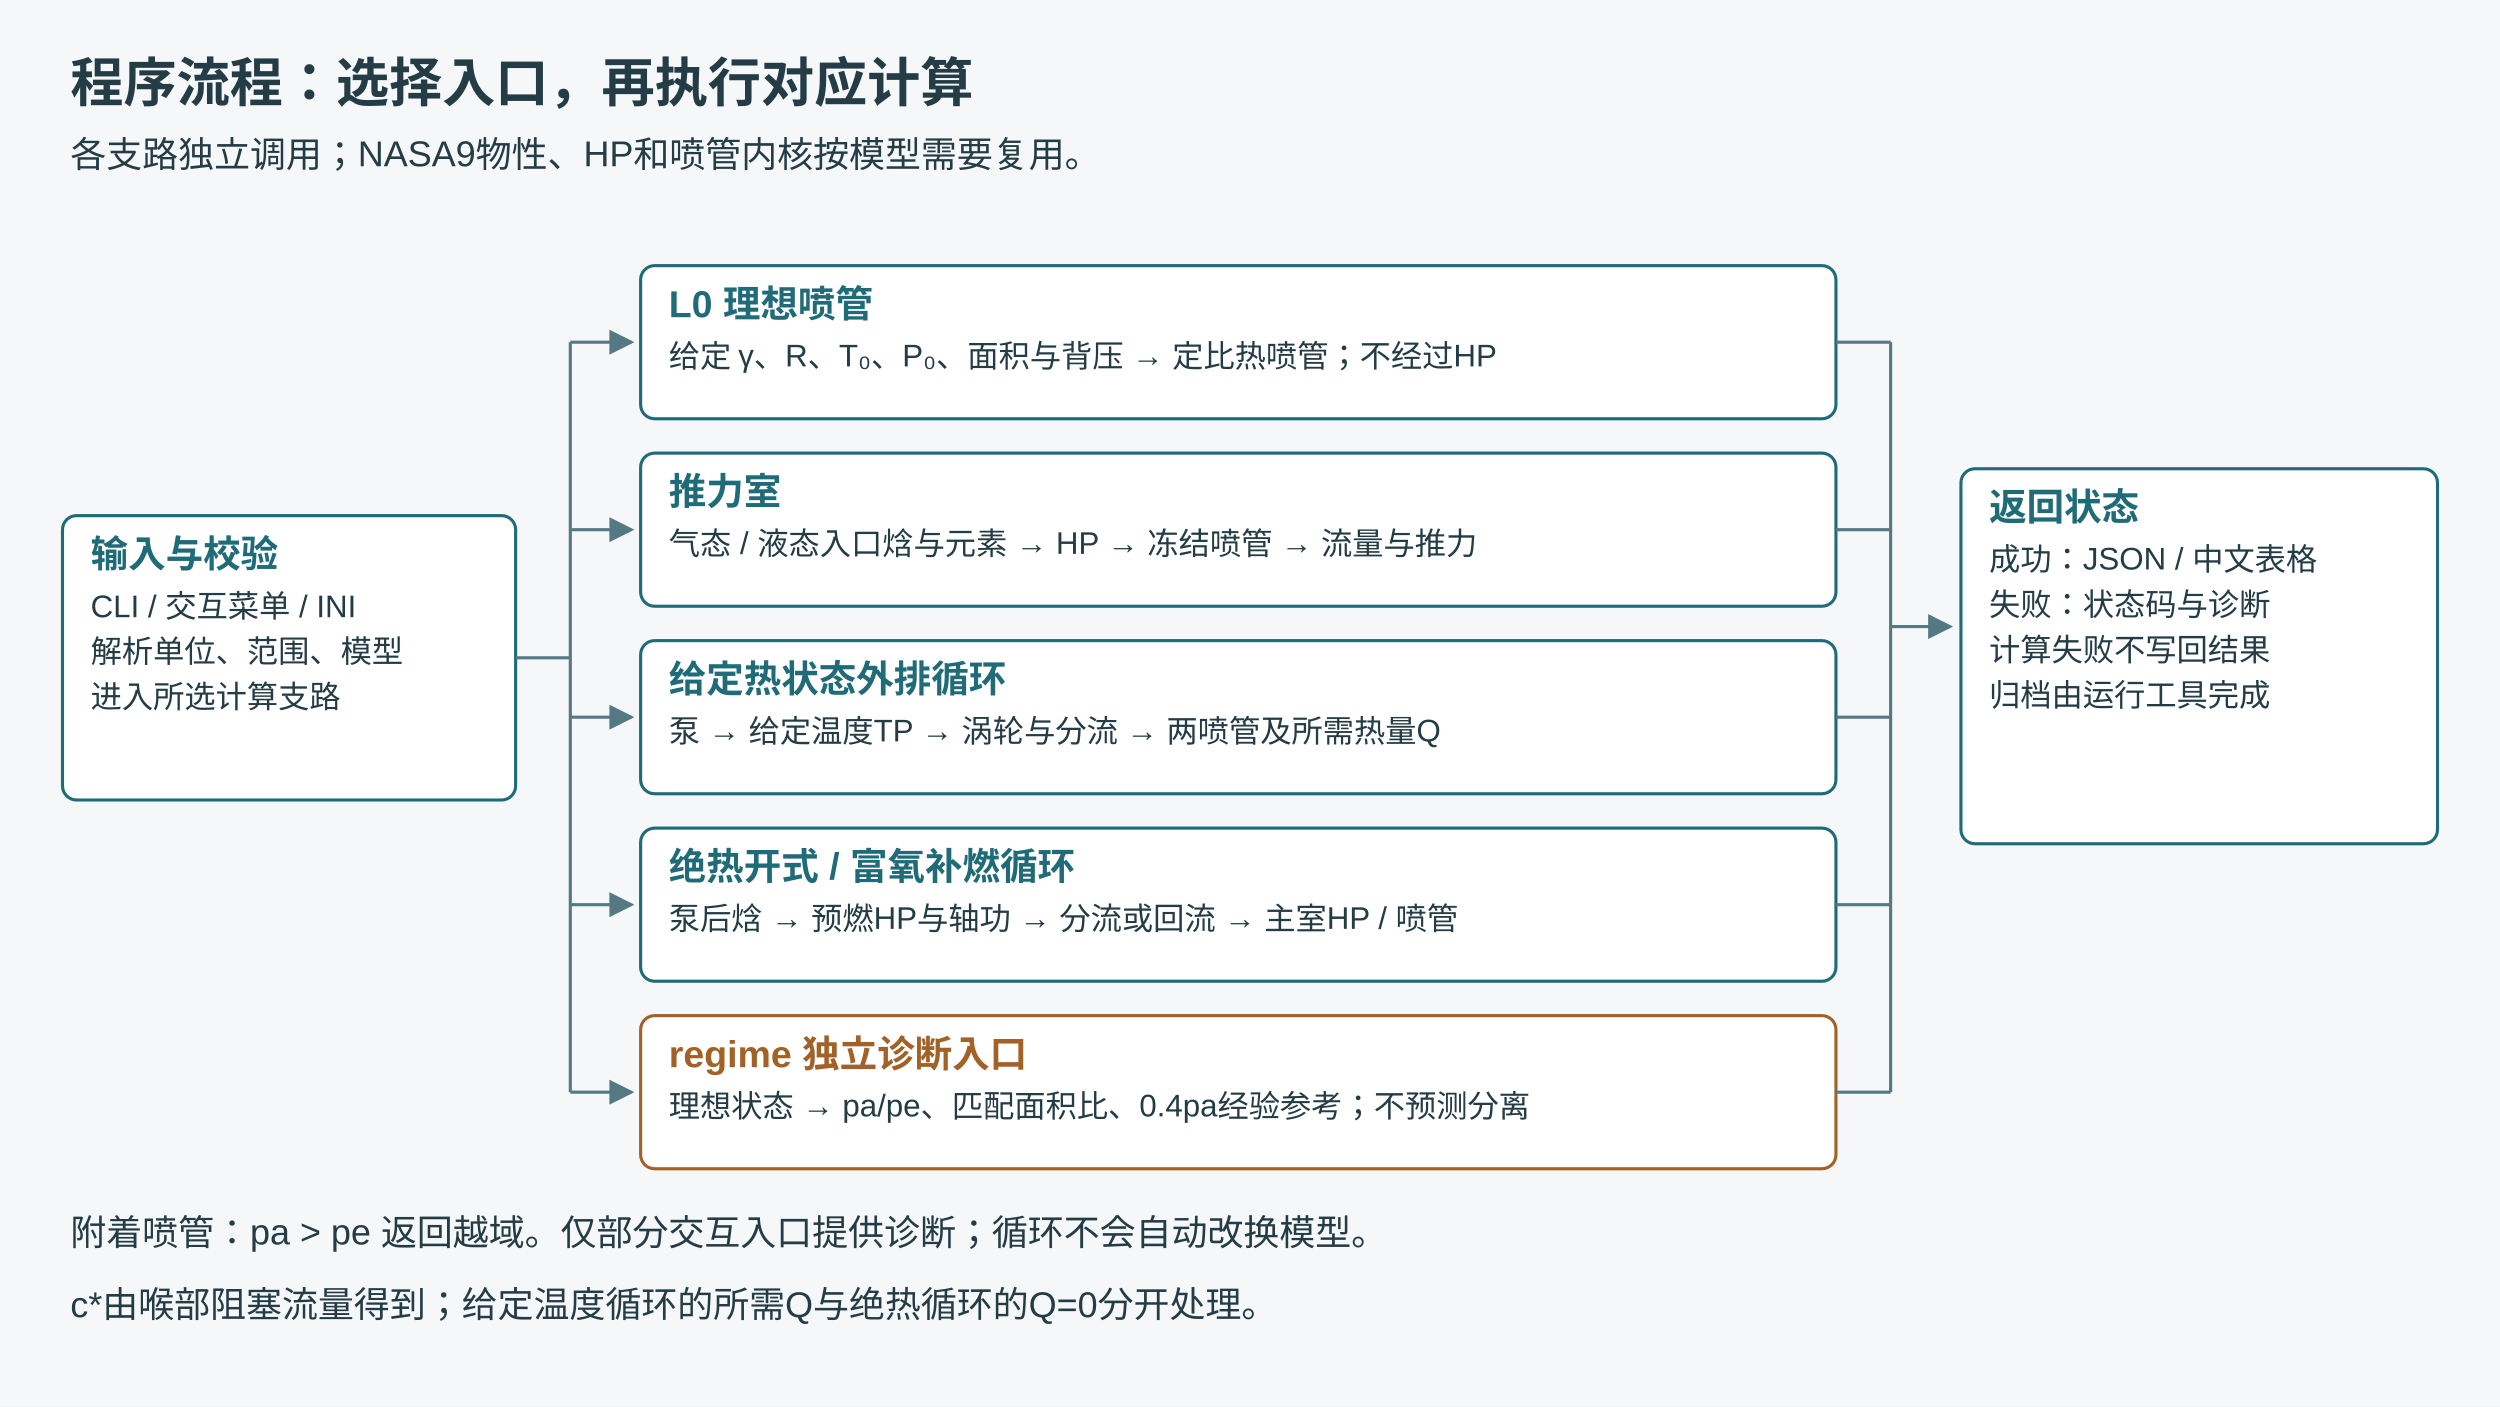
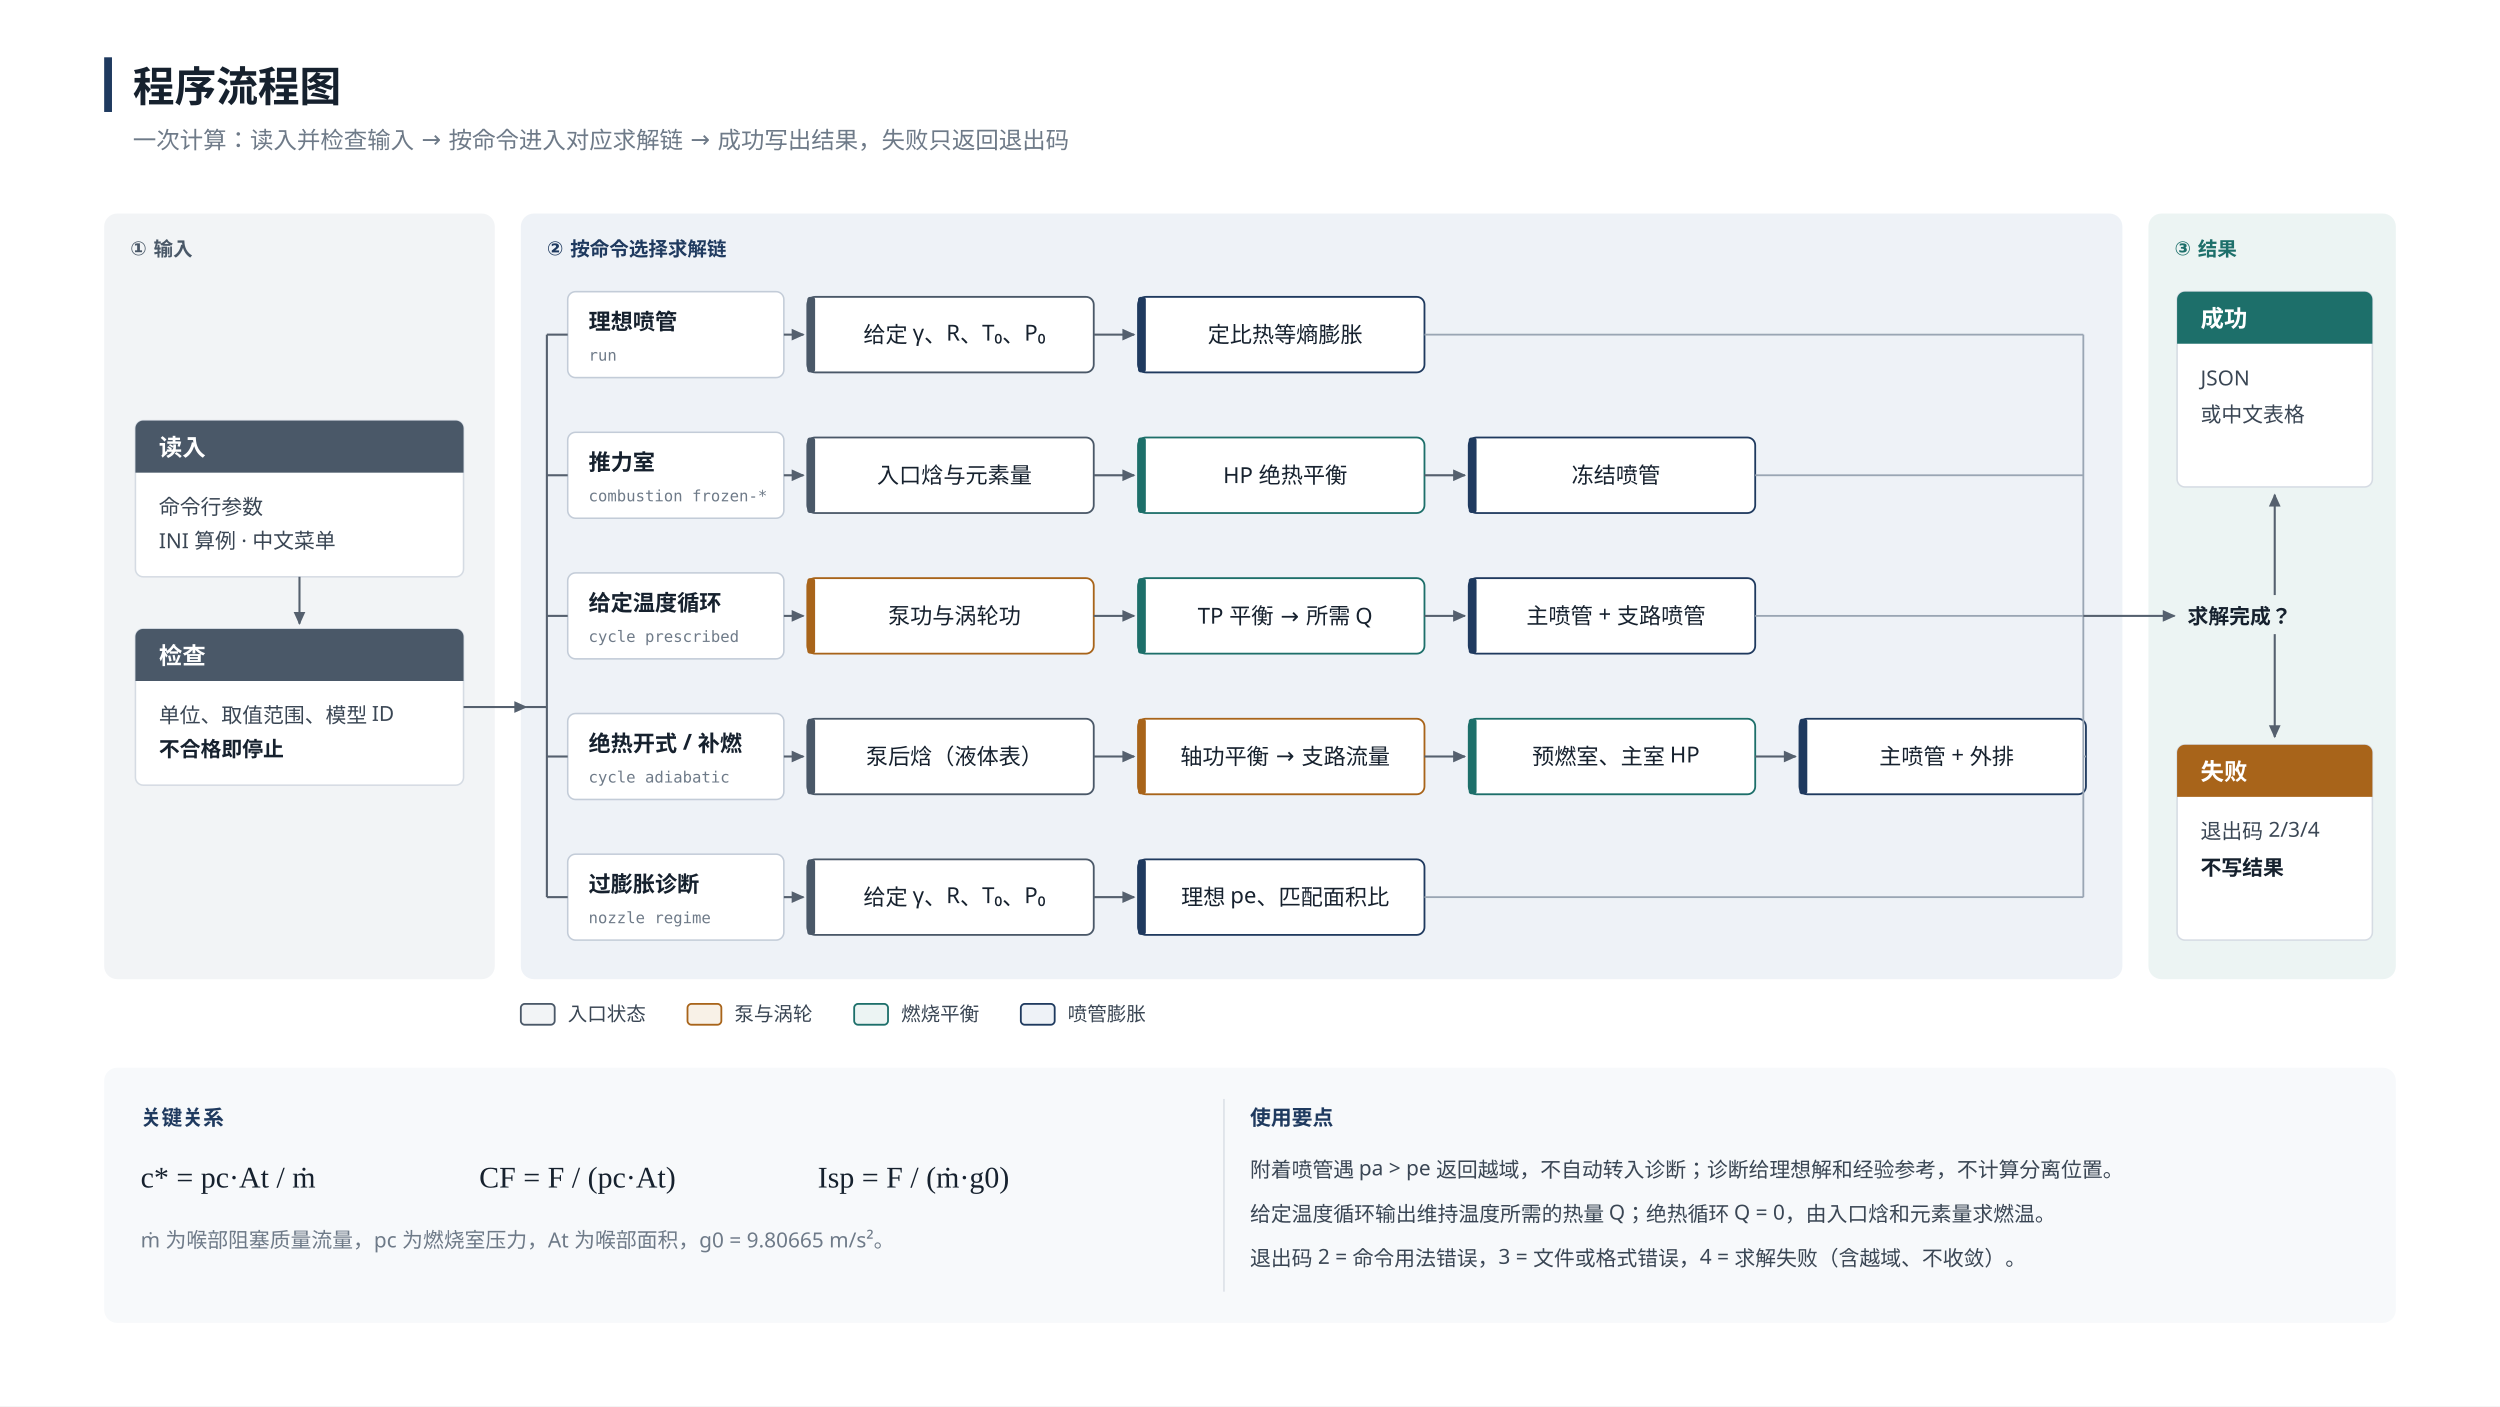
- <svg xmlns="http://www.w3.org/2000/svg" viewBox="0 0 1600 900" font-family="Microsoft YaHei,Arial,sans-serif">
-   <rect width="1600" height="900" fill="#f5f7f8" />
+ <svg xmlns="http://www.w3.org/2000/svg" width="1920" height="1080" viewBox="0 0 1920 1080" role="img" aria-labelledby="flow-title flow-desc">
  <defs>
-     <marker id="arrow" markerWidth="8" markerHeight="8" refX="7" refY="4" orient="auto">
-       <path d="M0 0L8 4L0 8Z" fill="#557983" />
+     <marker id="flow-arrow" markerWidth="10" markerHeight="9" refX="9" refY="4.5" orient="auto" markerUnits="userSpaceOnUse">
+       <path d="M0,0 L10,4.5 L0,9 Z" fill="#55606e" />
    </marker>
  </defs>
-   <text x="45" y="65" font-size="34" fill="#243c46" font-weight="bold">程序流程：选择入口，再执行对应计算</text>
-   <text x="45" y="107" font-size="23" fill="#243c46" font-weight="normal">各支路独立调用；NASA9物性、HP和喷管内核按模型需要复用。</text>
-   <rect x="40" y="330" width="290" height="182" rx="9" fill="white" stroke="#206b78" stroke-width="2" />
-   <text x="58" y="363" font-size="24" fill="#206b78" font-weight="bold">输入与校验</text>
-   <text x="58" y="395" font-size="20" fill="#243c46" font-weight="normal">CLI / 交互菜单 / INI</text>
-   <text x="58" y="424" font-size="20" fill="#243c46" font-weight="normal">解析单位、范围、模型</text>
-   <text x="58" y="453" font-size="20" fill="#243c46" font-weight="normal">进入所选计算支路</text>
-   <path d="M330 421H365" fill="none" stroke="#557983" stroke-width="2" />
-   <path d="M365 219V699" fill="none" stroke="#557983" stroke-width="2" />
-   <path d="M1210 219V699" fill="none" stroke="#557983" stroke-width="2" />
-   <rect x="410" y="170" width="765" height="98" rx="9" fill="white" stroke="#206b78" stroke-width="2" />
-   <text x="428" y="203" font-size="24" fill="#206b78" font-weight="bold">L0 理想喷管</text>
-   <text x="428" y="235" font-size="20" fill="#243c46" font-weight="normal">给定 γ、R、T₀、P₀、面积与背压 → 定比热喷管；不经过HP</text>
-   <path d="M365 219H404" fill="none" stroke="#557983" stroke-width="2" marker-end="url(#arrow)" />
-   <path d="M1175 219H1210" fill="none" stroke="#557983" stroke-width="2" />
-   <rect x="410" y="290" width="765" height="98" rx="9" fill="white" stroke="#206b78" stroke-width="2" />
-   <text x="428" y="323" font-size="24" fill="#206b78" font-weight="bold">推力室</text>
-   <text x="428" y="355" font-size="20" fill="#243c46" font-weight="normal">气态 / 液态入口焓与元素 → HP → 冻结喷管 → 流量与推力</text>
-   <path d="M365 339H404" fill="none" stroke="#557983" stroke-width="2" marker-end="url(#arrow)" />
-   <path d="M1175 339H1210" fill="none" stroke="#557983" stroke-width="2" />
-   <rect x="410" y="410" width="765" height="98" rx="9" fill="white" stroke="#206b78" stroke-width="2" />
-   <text x="428" y="443" font-size="24" fill="#206b78" font-weight="bold">给定热状态外排循环</text>
-   <text x="428" y="475" font-size="20" fill="#243c46" font-weight="normal">泵 → 给定温度TP → 涡轮与分流 → 两喷管及所需热量Q</text>
-   <path d="M365 459H404" fill="none" stroke="#557983" stroke-width="2" marker-end="url(#arrow)" />
-   <path d="M1175 459H1210" fill="none" stroke="#557983" stroke-width="2" />
-   <rect x="410" y="530" width="765" height="98" rx="9" fill="white" stroke="#206b78" stroke-width="2" />
-   <text x="428" y="563" font-size="24" fill="#206b78" font-weight="bold">绝热开式 / 富氧补燃循环</text>
-   <text x="428" y="595" font-size="20" fill="#243c46" font-weight="normal">泵后焓 → 预燃HP与轴功 → 分流或回流 → 主室HP / 喷管</text>
-   <path d="M365 579H404" fill="none" stroke="#557983" stroke-width="2" marker-end="url(#arrow)" />
-   <path d="M1175 579H1210" fill="none" stroke="#557983" stroke-width="2" />
-   <rect x="410" y="650" width="765" height="98" rx="9" fill="white" stroke="#a26127" stroke-width="2" />
-   <text x="428" y="683" font-size="24" fill="#a26127" font-weight="bold">regime 独立诊断入口</text>
-   <text x="428" y="715" font-size="20" fill="#243c46" font-weight="normal">理想状态 → pa/pe、匹配面积比、0.4pa经验参考；不预测分离</text>
-   <path d="M365 699H404" fill="none" stroke="#557983" stroke-width="2" marker-end="url(#arrow)" />
-   <path d="M1175 699H1210" fill="none" stroke="#557983" stroke-width="2" />
-   <path d="M1210 401H1248" fill="none" stroke="#557983" stroke-width="2" marker-end="url(#arrow)" />
-   <rect x="1255" y="300" width="305" height="240" rx="9" fill="white" stroke="#206b78" stroke-width="2" />
-   <text x="1273" y="333" font-size="24" fill="#206b78" font-weight="bold">返回状态</text>
-   <text x="1273" y="365" font-size="20" fill="#243c46" font-weight="normal">成功：JSON / 中文表格</text>
-   <text x="1273" y="394" font-size="20" fill="#243c46" font-weight="normal">失败：状态码与诊断</text>
-   <text x="1273" y="423" font-size="20" fill="#243c46" font-weight="normal">计算失败不写回结果</text>
-   <text x="1273" y="452" font-size="20" fill="#243c46" font-weight="normal">归档由运行工具完成</text>
-   <text x="45" y="797" font-size="23" fill="#243c46" font-weight="normal">附着喷管：pa &gt; pe 返回越域。仅部分交互入口提供诊断；循环不会自动改换模型。</text>
-   <text x="45" y="843" font-size="23" fill="#243c46" font-weight="normal">c*由喉部阻塞流量得到；给定温度循环的所需Q与绝热循环的Q=0分开处理。</text>
+   <g font-family="'Noto Sans SC','Source Han Sans SC','Microsoft YaHei',sans-serif">
+     <rect width="1920" height="1080" fill="#ffffff" />
+     <rect x="80" y="44" width="6" height="42" fill="#1f3a5f" />
+     <text x="102" y="78" font-size="32" fill="#16212e" font-weight="700" text-anchor="start">程序流程图</text>
+     <text x="102" y="114" font-size="18" fill="#6e7a88" font-weight="400" text-anchor="start">一次计算：读入并检查输入 → 按命令进入对应求解链 → 成功写出结果，失败只返回退出码</text>
+     <rect x="80" y="164" width="300" height="588" rx="10" fill="#f2f4f6" stroke="none" stroke-width="1.2" />
+     <text x="100" y="196" font-size="15" fill="#4a5868" font-weight="700" text-anchor="start">① 输入</text>
+     <rect x="104" y="323.0" width="252" height="120" rx="6" fill="#ffffff" stroke="#d5dbe3" stroke-width="1.2" />
+     <path d="M104,329.0 a6,6 0 0 1 6,-6 h240 a6,6 0 0 1 6,6 v34 h-252 Z" fill="#4a5868" />
+     <text x="122" y="350.0" font-size="18" fill="#ffffff" font-weight="700" text-anchor="start">读入</text>
+     <text x="122" y="395.0" font-size="16" fill="#3a4654" font-weight="400" text-anchor="start">命令行参数</text>
+     <text x="122" y="421.0" font-size="16" fill="#3a4654" font-weight="400" text-anchor="start">INI 算例 · 中文菜单</text>
+     <polyline points="230,443.0 230,479.0" fill="none" stroke="#55606e" stroke-width="1.6" stroke-linejoin="round" marker-end="url(#flow-arrow)" />
+     <rect x="104" y="483.0" width="252" height="120" rx="6" fill="#ffffff" stroke="#d5dbe3" stroke-width="1.2" />
+     <path d="M104,489.0 a6,6 0 0 1 6,-6 h240 a6,6 0 0 1 6,6 v34 h-252 Z" fill="#4a5868" />
+     <text x="122" y="510.0" font-size="18" fill="#ffffff" font-weight="700" text-anchor="start">检查</text>
+     <text x="122" y="555.0" font-size="16" fill="#3a4654" font-weight="400" text-anchor="start">单位、取值范围、模型 ID</text>
+     <text x="122" y="581.0" font-size="16" fill="#3a4654" font-weight="400" text-anchor="start">
+       <tspan font-weight="700" fill="#16212e">不合格即停止</tspan>
+     </text>
+     <rect x="400" y="164" width="1230" height="588" rx="10" fill="#eef2f7" stroke="none" stroke-width="1.2" />
+     <text x="420" y="196" font-size="15" fill="#1f3a5f" font-weight="700" text-anchor="start">② 按命令选择求解链</text>
+     <polyline points="356,543.0 404,543.0" fill="none" stroke="#55606e" stroke-width="1.6" stroke-linejoin="round" marker-end="url(#flow-arrow)" />
+     <line x1="420" y1="257.0" x2="420" y2="689.0" stroke="#55606e" stroke-width="1.6" />
+     <line x1="404" y1="543.0" x2="420" y2="543.0" stroke="#55606e" stroke-width="1.6" />
+     <rect x="436" y="224" width="166" height="66" rx="6" fill="#ffffff" stroke="#c3ccd8" stroke-width="1.2" />
+     <text x="452" y="253.0" font-size="17" fill="#16212e" font-weight="700" text-anchor="start">理想喷管</text>
+     <text x="452" y="277.0" font-size="12" fill="#6e7a88" font-weight="400" text-anchor="start" font-family="'Cascadia Mono',Consolas,monospace">run</text>
+     <line x1="420" y1="257.0" x2="436" y2="257.0" stroke="#55606e" stroke-width="1.6" />
+     <polyline points="602,257.0 617,257.0" fill="none" stroke="#55606e" stroke-width="1.6" stroke-linejoin="round" marker-end="url(#flow-arrow)" />
+     <rect x="620" y="228" width="220" height="58" rx="6" fill="#ffffff" stroke="#4a5868" stroke-width="1.4" />
+     <rect x="620" y="228" width="6" height="58" rx="2" fill="#4a5868" />
+     <text x="733.0" y="263.0" font-size="17" fill="#16212e" font-weight="500" text-anchor="middle">给定 γ、R、T₀、P₀</text>
+     <polyline points="840,257.0 871,257.0" fill="none" stroke="#55606e" stroke-width="1.6" stroke-linejoin="round" marker-end="url(#flow-arrow)" />
+     <rect x="874" y="228" width="220" height="58" rx="6" fill="#ffffff" stroke="#1f3a5f" stroke-width="1.4" />
+     <rect x="874" y="228" width="6" height="58" rx="2" fill="#1f3a5f" />
+     <text x="987.0" y="263.0" font-size="17" fill="#16212e" font-weight="500" text-anchor="middle">定比热等熵膨胀</text>
+     <line x1="1094" y1="257.0" x2="1600" y2="257.0" stroke="#9aa6b4" stroke-width="1.4" />
+     <rect x="436" y="332" width="166" height="66" rx="6" fill="#ffffff" stroke="#c3ccd8" stroke-width="1.2" />
+     <text x="452" y="361.0" font-size="17" fill="#16212e" font-weight="700" text-anchor="start">推力室</text>
+     <text x="452" y="385.0" font-size="12" fill="#6e7a88" font-weight="400" text-anchor="start" font-family="'Cascadia Mono',Consolas,monospace">combustion frozen-*</text>
+     <line x1="420" y1="365.0" x2="436" y2="365.0" stroke="#55606e" stroke-width="1.6" />
+     <polyline points="602,365.0 617,365.0" fill="none" stroke="#55606e" stroke-width="1.6" stroke-linejoin="round" marker-end="url(#flow-arrow)" />
+     <rect x="620" y="336" width="220" height="58" rx="6" fill="#ffffff" stroke="#4a5868" stroke-width="1.4" />
+     <rect x="620" y="336" width="6" height="58" rx="2" fill="#4a5868" />
+     <text x="733.0" y="371.0" font-size="17" fill="#16212e" font-weight="500" text-anchor="middle">入口焓与元素量</text>
+     <polyline points="840,365.0 871,365.0" fill="none" stroke="#55606e" stroke-width="1.6" stroke-linejoin="round" marker-end="url(#flow-arrow)" />
+     <rect x="874" y="336" width="220" height="58" rx="6" fill="#ffffff" stroke="#1d6f6a" stroke-width="1.4" />
+     <rect x="874" y="336" width="6" height="58" rx="2" fill="#1d6f6a" />
+     <text x="987.0" y="371.0" font-size="17" fill="#16212e" font-weight="500" text-anchor="middle">HP 绝热平衡</text>
+     <polyline points="1094,365.0 1125,365.0" fill="none" stroke="#55606e" stroke-width="1.6" stroke-linejoin="round" marker-end="url(#flow-arrow)" />
+     <rect x="1128" y="336" width="220" height="58" rx="6" fill="#ffffff" stroke="#1f3a5f" stroke-width="1.4" />
+     <rect x="1128" y="336" width="6" height="58" rx="2" fill="#1f3a5f" />
+     <text x="1241.0" y="371.0" font-size="17" fill="#16212e" font-weight="500" text-anchor="middle">冻结喷管</text>
+     <line x1="1348" y1="365.0" x2="1600" y2="365.0" stroke="#9aa6b4" stroke-width="1.4" />
+     <rect x="436" y="440" width="166" height="66" rx="6" fill="#ffffff" stroke="#c3ccd8" stroke-width="1.2" />
+     <text x="452" y="469.0" font-size="17" fill="#16212e" font-weight="700" text-anchor="start">给定温度循环</text>
+     <text x="452" y="493.0" font-size="12" fill="#6e7a88" font-weight="400" text-anchor="start" font-family="'Cascadia Mono',Consolas,monospace">cycle prescribed</text>
+     <line x1="420" y1="473.0" x2="436" y2="473.0" stroke="#55606e" stroke-width="1.6" />
+     <polyline points="602,473.0 617,473.0" fill="none" stroke="#55606e" stroke-width="1.6" stroke-linejoin="round" marker-end="url(#flow-arrow)" />
+     <rect x="620" y="444" width="220" height="58" rx="6" fill="#ffffff" stroke="#a8641a" stroke-width="1.4" />
+     <rect x="620" y="444" width="6" height="58" rx="2" fill="#a8641a" />
+     <text x="733.0" y="479.0" font-size="17" fill="#16212e" font-weight="500" text-anchor="middle">泵功与涡轮功</text>
+     <polyline points="840,473.0 871,473.0" fill="none" stroke="#55606e" stroke-width="1.6" stroke-linejoin="round" marker-end="url(#flow-arrow)" />
+     <rect x="874" y="444" width="220" height="58" rx="6" fill="#ffffff" stroke="#1d6f6a" stroke-width="1.4" />
+     <rect x="874" y="444" width="6" height="58" rx="2" fill="#1d6f6a" />
+     <text x="987.0" y="479.0" font-size="17" fill="#16212e" font-weight="500" text-anchor="middle">TP 平衡 → 所需 Q</text>
+     <polyline points="1094,473.0 1125,473.0" fill="none" stroke="#55606e" stroke-width="1.6" stroke-linejoin="round" marker-end="url(#flow-arrow)" />
+     <rect x="1128" y="444" width="220" height="58" rx="6" fill="#ffffff" stroke="#1f3a5f" stroke-width="1.4" />
+     <rect x="1128" y="444" width="6" height="58" rx="2" fill="#1f3a5f" />
+     <text x="1241.0" y="479.0" font-size="17" fill="#16212e" font-weight="500" text-anchor="middle">主喷管 + 支路喷管</text>
+     <line x1="1348" y1="473.0" x2="1600" y2="473.0" stroke="#9aa6b4" stroke-width="1.4" />
+     <rect x="436" y="548" width="166" height="66" rx="6" fill="#ffffff" stroke="#c3ccd8" stroke-width="1.2" />
+     <text x="452" y="577.0" font-size="17" fill="#16212e" font-weight="700" text-anchor="start">绝热开式 / 补燃</text>
+     <text x="452" y="601.0" font-size="12" fill="#6e7a88" font-weight="400" text-anchor="start" font-family="'Cascadia Mono',Consolas,monospace">cycle adiabatic</text>
+     <line x1="420" y1="581.0" x2="436" y2="581.0" stroke="#55606e" stroke-width="1.6" />
+     <polyline points="602,581.0 617,581.0" fill="none" stroke="#55606e" stroke-width="1.6" stroke-linejoin="round" marker-end="url(#flow-arrow)" />
+     <rect x="620" y="552" width="220" height="58" rx="6" fill="#ffffff" stroke="#4a5868" stroke-width="1.4" />
+     <rect x="620" y="552" width="6" height="58" rx="2" fill="#4a5868" />
+     <text x="733.0" y="587.0" font-size="17" fill="#16212e" font-weight="500" text-anchor="middle">泵后焓（液体表）</text>
+     <polyline points="840,581.0 871,581.0" fill="none" stroke="#55606e" stroke-width="1.6" stroke-linejoin="round" marker-end="url(#flow-arrow)" />
+     <rect x="874" y="552" width="220" height="58" rx="6" fill="#ffffff" stroke="#a8641a" stroke-width="1.4" />
+     <rect x="874" y="552" width="6" height="58" rx="2" fill="#a8641a" />
+     <text x="987.0" y="587.0" font-size="17" fill="#16212e" font-weight="500" text-anchor="middle">轴功平衡 → 支路流量</text>
+     <polyline points="1094,581.0 1125,581.0" fill="none" stroke="#55606e" stroke-width="1.6" stroke-linejoin="round" marker-end="url(#flow-arrow)" />
+     <rect x="1128" y="552" width="220" height="58" rx="6" fill="#ffffff" stroke="#1d6f6a" stroke-width="1.4" />
+     <rect x="1128" y="552" width="6" height="58" rx="2" fill="#1d6f6a" />
+     <text x="1241.0" y="587.0" font-size="17" fill="#16212e" font-weight="500" text-anchor="middle">预燃室、主室 HP</text>
+     <polyline points="1348,581.0 1379,581.0" fill="none" stroke="#55606e" stroke-width="1.6" stroke-linejoin="round" marker-end="url(#flow-arrow)" />
+     <rect x="1382" y="552" width="220" height="58" rx="6" fill="#ffffff" stroke="#1f3a5f" stroke-width="1.4" />
+     <rect x="1382" y="552" width="6" height="58" rx="2" fill="#1f3a5f" />
+     <text x="1495.0" y="587.0" font-size="17" fill="#16212e" font-weight="500" text-anchor="middle">主喷管 + 外排</text>
+     <line x1="1602" y1="581.0" x2="1600" y2="581.0" stroke="#9aa6b4" stroke-width="1.4" />
+     <rect x="436" y="656" width="166" height="66" rx="6" fill="#ffffff" stroke="#c3ccd8" stroke-width="1.2" />
+     <text x="452" y="685.0" font-size="17" fill="#16212e" font-weight="700" text-anchor="start">过膨胀诊断</text>
+     <text x="452" y="709.0" font-size="12" fill="#6e7a88" font-weight="400" text-anchor="start" font-family="'Cascadia Mono',Consolas,monospace">nozzle regime</text>
+     <line x1="420" y1="689.0" x2="436" y2="689.0" stroke="#55606e" stroke-width="1.6" />
+     <polyline points="602,689.0 617,689.0" fill="none" stroke="#55606e" stroke-width="1.6" stroke-linejoin="round" marker-end="url(#flow-arrow)" />
+     <rect x="620" y="660" width="220" height="58" rx="6" fill="#ffffff" stroke="#4a5868" stroke-width="1.4" />
+     <rect x="620" y="660" width="6" height="58" rx="2" fill="#4a5868" />
+     <text x="733.0" y="695.0" font-size="17" fill="#16212e" font-weight="500" text-anchor="middle">给定 γ、R、T₀、P₀</text>
+     <polyline points="840,689.0 871,689.0" fill="none" stroke="#55606e" stroke-width="1.6" stroke-linejoin="round" marker-end="url(#flow-arrow)" />
+     <rect x="874" y="660" width="220" height="58" rx="6" fill="#ffffff" stroke="#1f3a5f" stroke-width="1.4" />
+     <rect x="874" y="660" width="6" height="58" rx="2" fill="#1f3a5f" />
+     <text x="987.0" y="695.0" font-size="17" fill="#16212e" font-weight="500" text-anchor="middle">理想 pe、匹配面积比</text>
+     <line x1="1094" y1="689.0" x2="1600" y2="689.0" stroke="#9aa6b4" stroke-width="1.4" />
+     <line x1="1600" y1="257.0" x2="1600" y2="689.0" stroke="#9aa6b4" stroke-width="1.4" />
+     <rect x="1650" y="164" width="190" height="588" rx="10" fill="#ecf4f3" stroke="none" stroke-width="1.2" />
+     <text x="1670" y="196" font-size="15" fill="#1d6f6a" font-weight="700" text-anchor="start">③ 结果</text>
+     <polyline points="1600,473.0 1670,473.0" fill="none" stroke="#55606e" stroke-width="1.6" stroke-linejoin="round" marker-end="url(#flow-arrow)" />
+     <rect x="1672" y="224" width="150" height="150" rx="6" fill="#ffffff" stroke="#d5dbe3" stroke-width="1.2" />
+     <path d="M1672,230 a6,6 0 0 1 6,-6 h138 a6,6 0 0 1 6,6 v34 h-150 Z" fill="#1d6f6a" />
+     <text x="1690" y="251.0" font-size="18" fill="#ffffff" font-weight="700" text-anchor="start">成功</text>
+     <text x="1690" y="296" font-size="16" fill="#3a4654" font-weight="400" text-anchor="start">JSON</text>
+     <text x="1690" y="324" font-size="16" fill="#3a4654" font-weight="400" text-anchor="start">或中文表格</text>
+     <rect x="1672" y="572" width="150" height="150" rx="6" fill="#ffffff" stroke="#d5dbe3" stroke-width="1.2" />
+     <path d="M1672,578 a6,6 0 0 1 6,-6 h138 a6,6 0 0 1 6,6 v34 h-150 Z" fill="#a8641a" />
+     <text x="1690" y="599.0" font-size="18" fill="#ffffff" font-weight="700" text-anchor="start">失败</text>
+     <text x="1690" y="644" font-size="16" fill="#3a4654" font-weight="400" text-anchor="start">退出码 2/3/4</text>
+     <text x="1690" y="672" font-size="16" fill="#3a4654" font-weight="400" text-anchor="start">
+       <tspan font-weight="700" fill="#16212e">不写结果</tspan>
+     </text>
+     <text x="1680" y="479.0" font-size="16" fill="#16212e" font-weight="700" text-anchor="start">求解完成？</text>
+     <polyline points="1747,457.0 1747,380" fill="none" stroke="#55606e" stroke-width="1.6" stroke-linejoin="round" marker-end="url(#flow-arrow)" />
+     <polyline points="1747,487.0 1747,566" fill="none" stroke="#55606e" stroke-width="1.6" stroke-linejoin="round" marker-end="url(#flow-arrow)" />
+     <rect x="400" y="771" width="26" height="16" rx="3" fill="#f2f4f6" stroke="#4a5868" stroke-width="1.4" />
+     <text x="436" y="784" font-size="15" fill="#3a4654" font-weight="400" text-anchor="start">入口状态</text>
+     <rect x="528.0" y="771" width="26" height="16" rx="3" fill="#f8f1e7" stroke="#a8641a" stroke-width="1.4" />
+     <text x="564.0" y="784" font-size="15" fill="#3a4654" font-weight="400" text-anchor="start">泵与涡轮</text>
+     <rect x="656.0" y="771" width="26" height="16" rx="3" fill="#ecf4f3" stroke="#1d6f6a" stroke-width="1.4" />
+     <text x="692.0" y="784" font-size="15" fill="#3a4654" font-weight="400" text-anchor="start">燃烧平衡</text>
+     <rect x="784.0" y="771" width="26" height="16" rx="3" fill="#eef2f7" stroke="#1f3a5f" stroke-width="1.4" />
+     <text x="820.0" y="784" font-size="15" fill="#3a4654" font-weight="400" text-anchor="start">喷管膨胀</text>
+     <rect x="80" y="820" width="1760" height="196" rx="10" fill="#f7f9fb" stroke="none" stroke-width="1.2" />
+     <text x="108" y="864" font-size="16" fill="#1f3a5f" font-weight="700" text-anchor="start">关键关系</text>
+     <text x="108" y="912" font-size="23" fill="#16212e" font-family="Cambria Math,Cambria,Times New Roman,serif">c* = pc·At / ṁ</text>
+     <text x="368" y="912" font-size="23" fill="#16212e" font-family="Cambria Math,Cambria,Times New Roman,serif">CF = F / (pc·At)</text>
+     <text x="628" y="912" font-size="23" fill="#16212e" font-family="Cambria Math,Cambria,Times New Roman,serif">Isp = F / (ṁ·g0)</text>
+     <text x="108" y="958" font-size="16" fill="#6e7a88" font-weight="400" text-anchor="start">ṁ 为喉部阻塞质量流量，pc 为燃烧室压力，At 为喉部面积，g0 = 9.80665 m/s²。</text>
+     <text x="960" y="864" font-size="16" fill="#1f3a5f" font-weight="700" text-anchor="start">使用要点</text>
+     <text x="960" y="904" font-size="16" fill="#3a4654" font-weight="400" text-anchor="start">附着喷管遇 pa &gt; pe 返回越域，不自动转入诊断；诊断给理想解和经验参考，不计算分离位置。</text>
+     <text x="960" y="938" font-size="16" fill="#3a4654" font-weight="400" text-anchor="start">给定温度循环输出维持温度所需的热量 Q；绝热循环 Q = 0，由入口焓和元素量求燃温。</text>
+     <text x="960" y="972" font-size="16" fill="#3a4654" font-weight="400" text-anchor="start">退出码 2 = 命令用法错误，3 = 文件或格式错误，4 = 求解失败（含越域、不收敛）。</text>
+     <line x1="940" y1="844" x2="940" y2="992" stroke="#d5dbe3" stroke-width="1" />
+   </g>
</svg>
